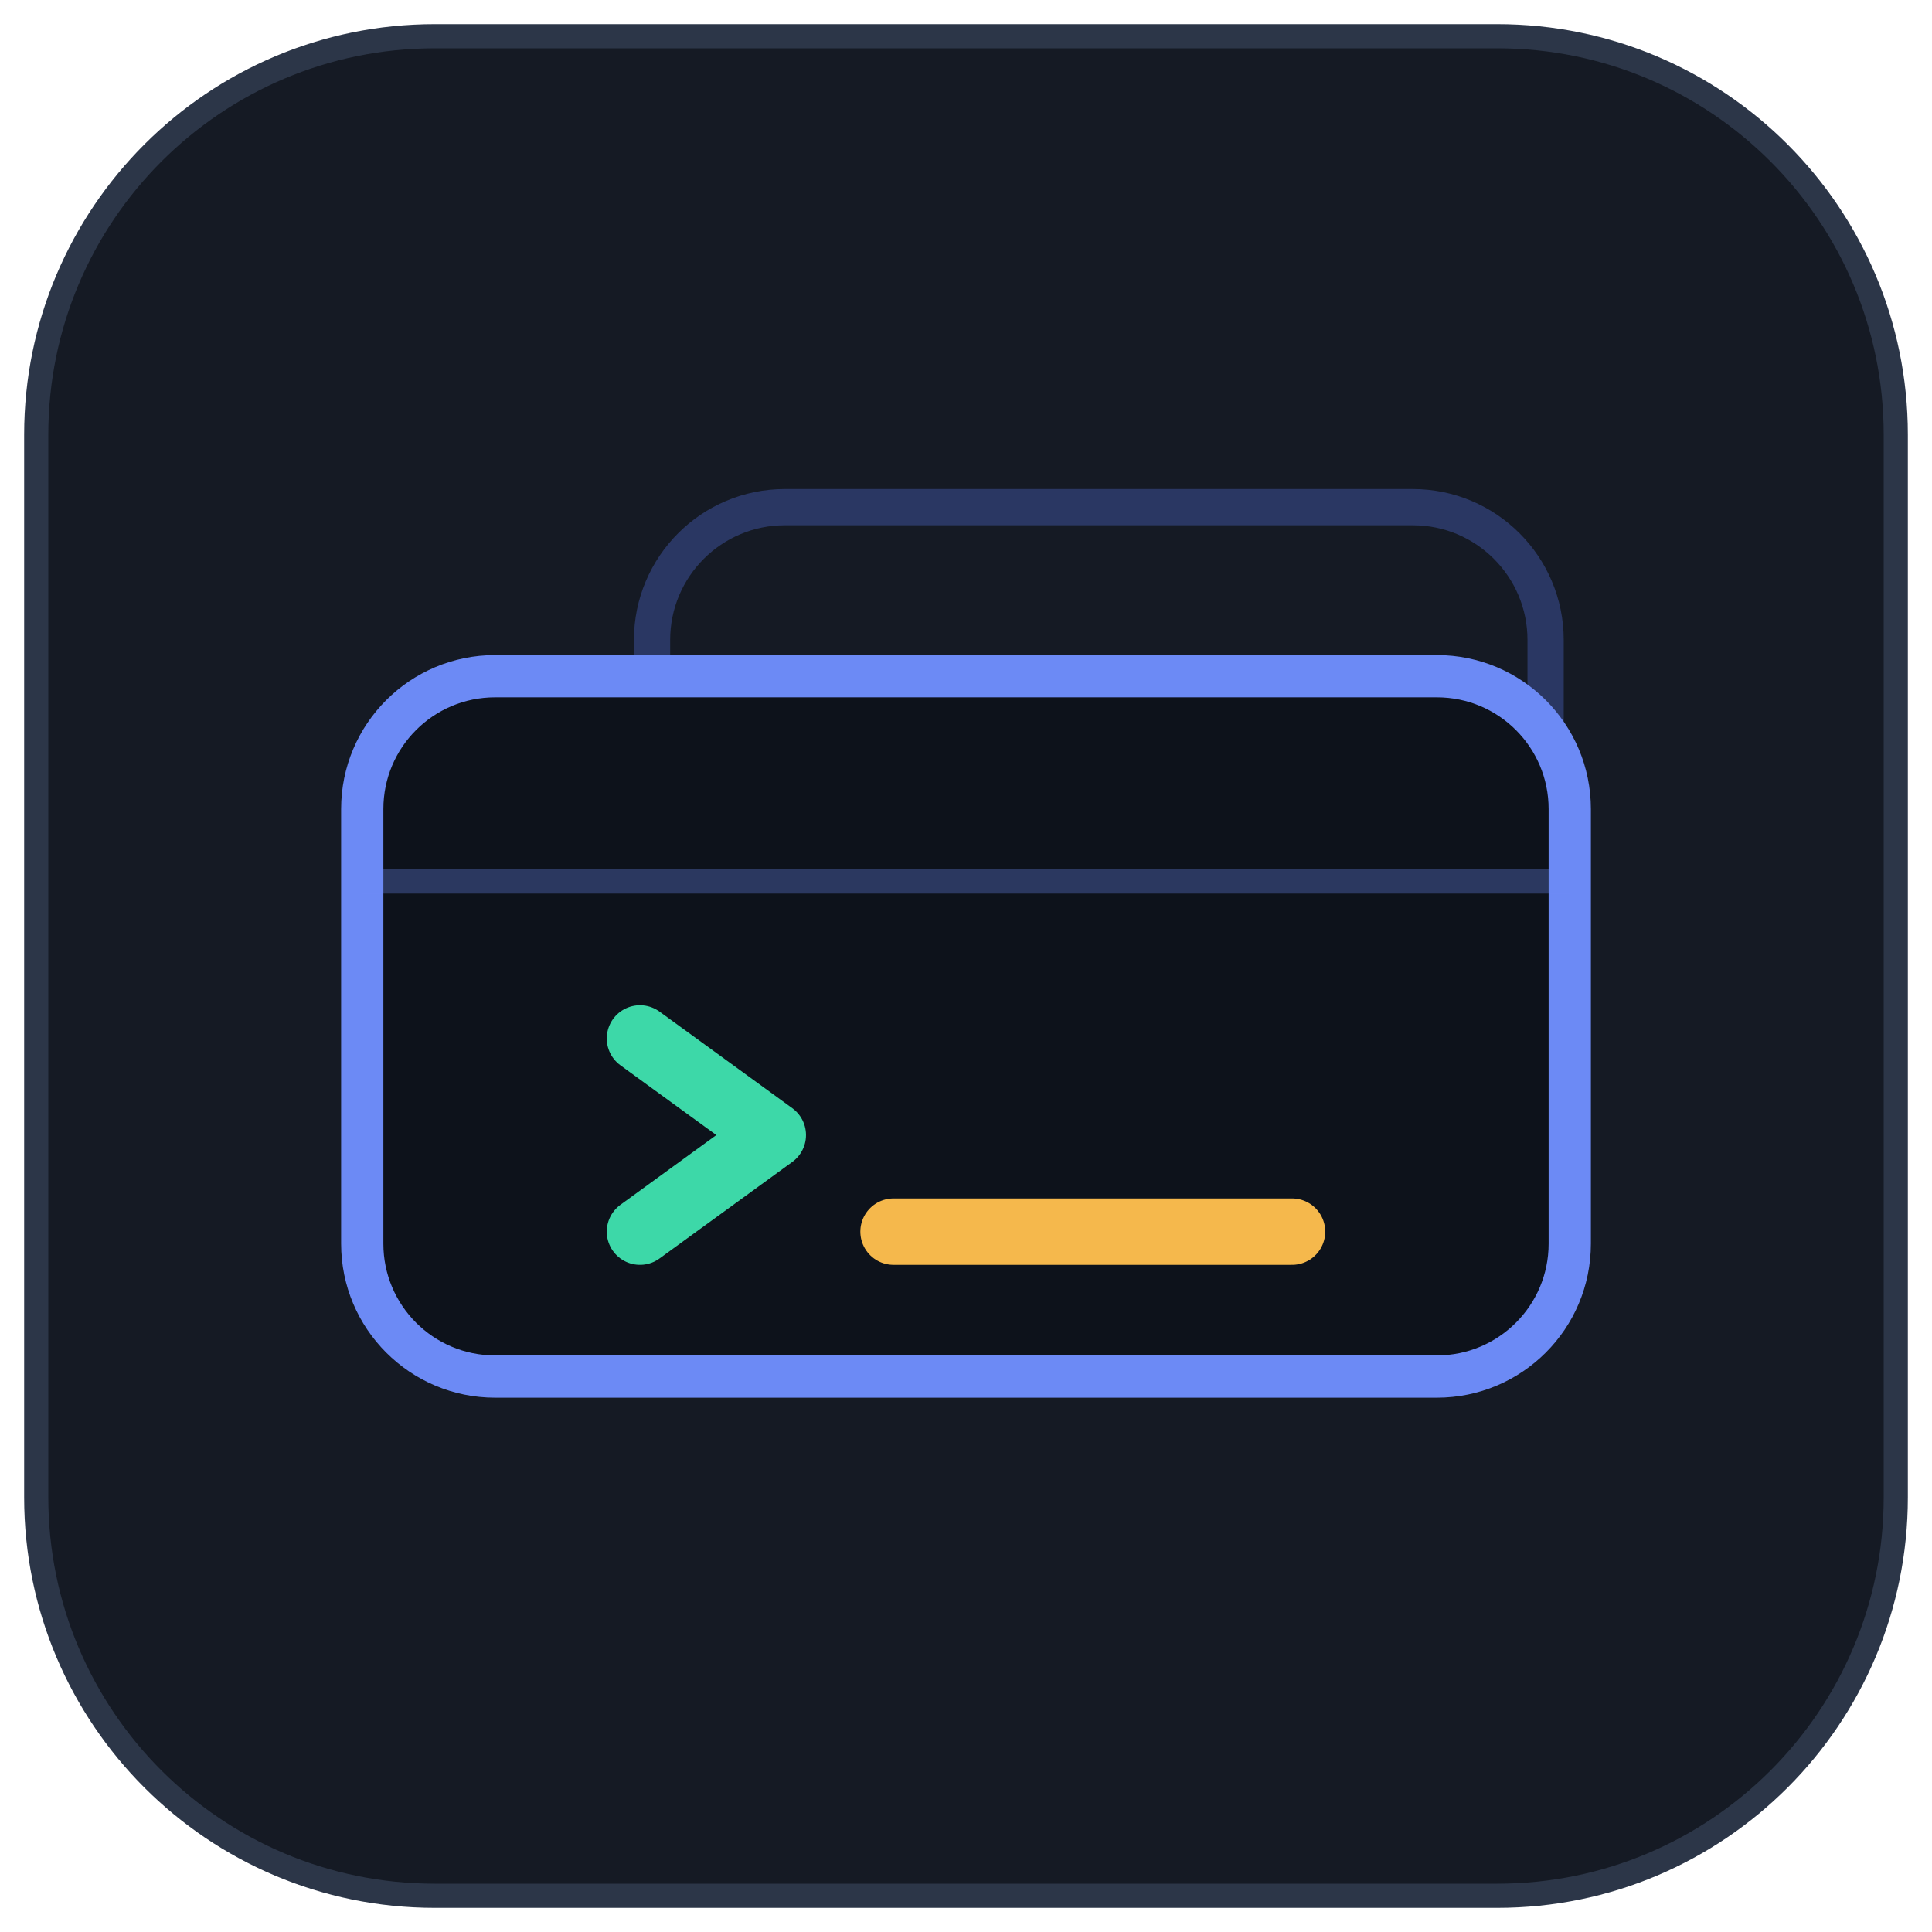
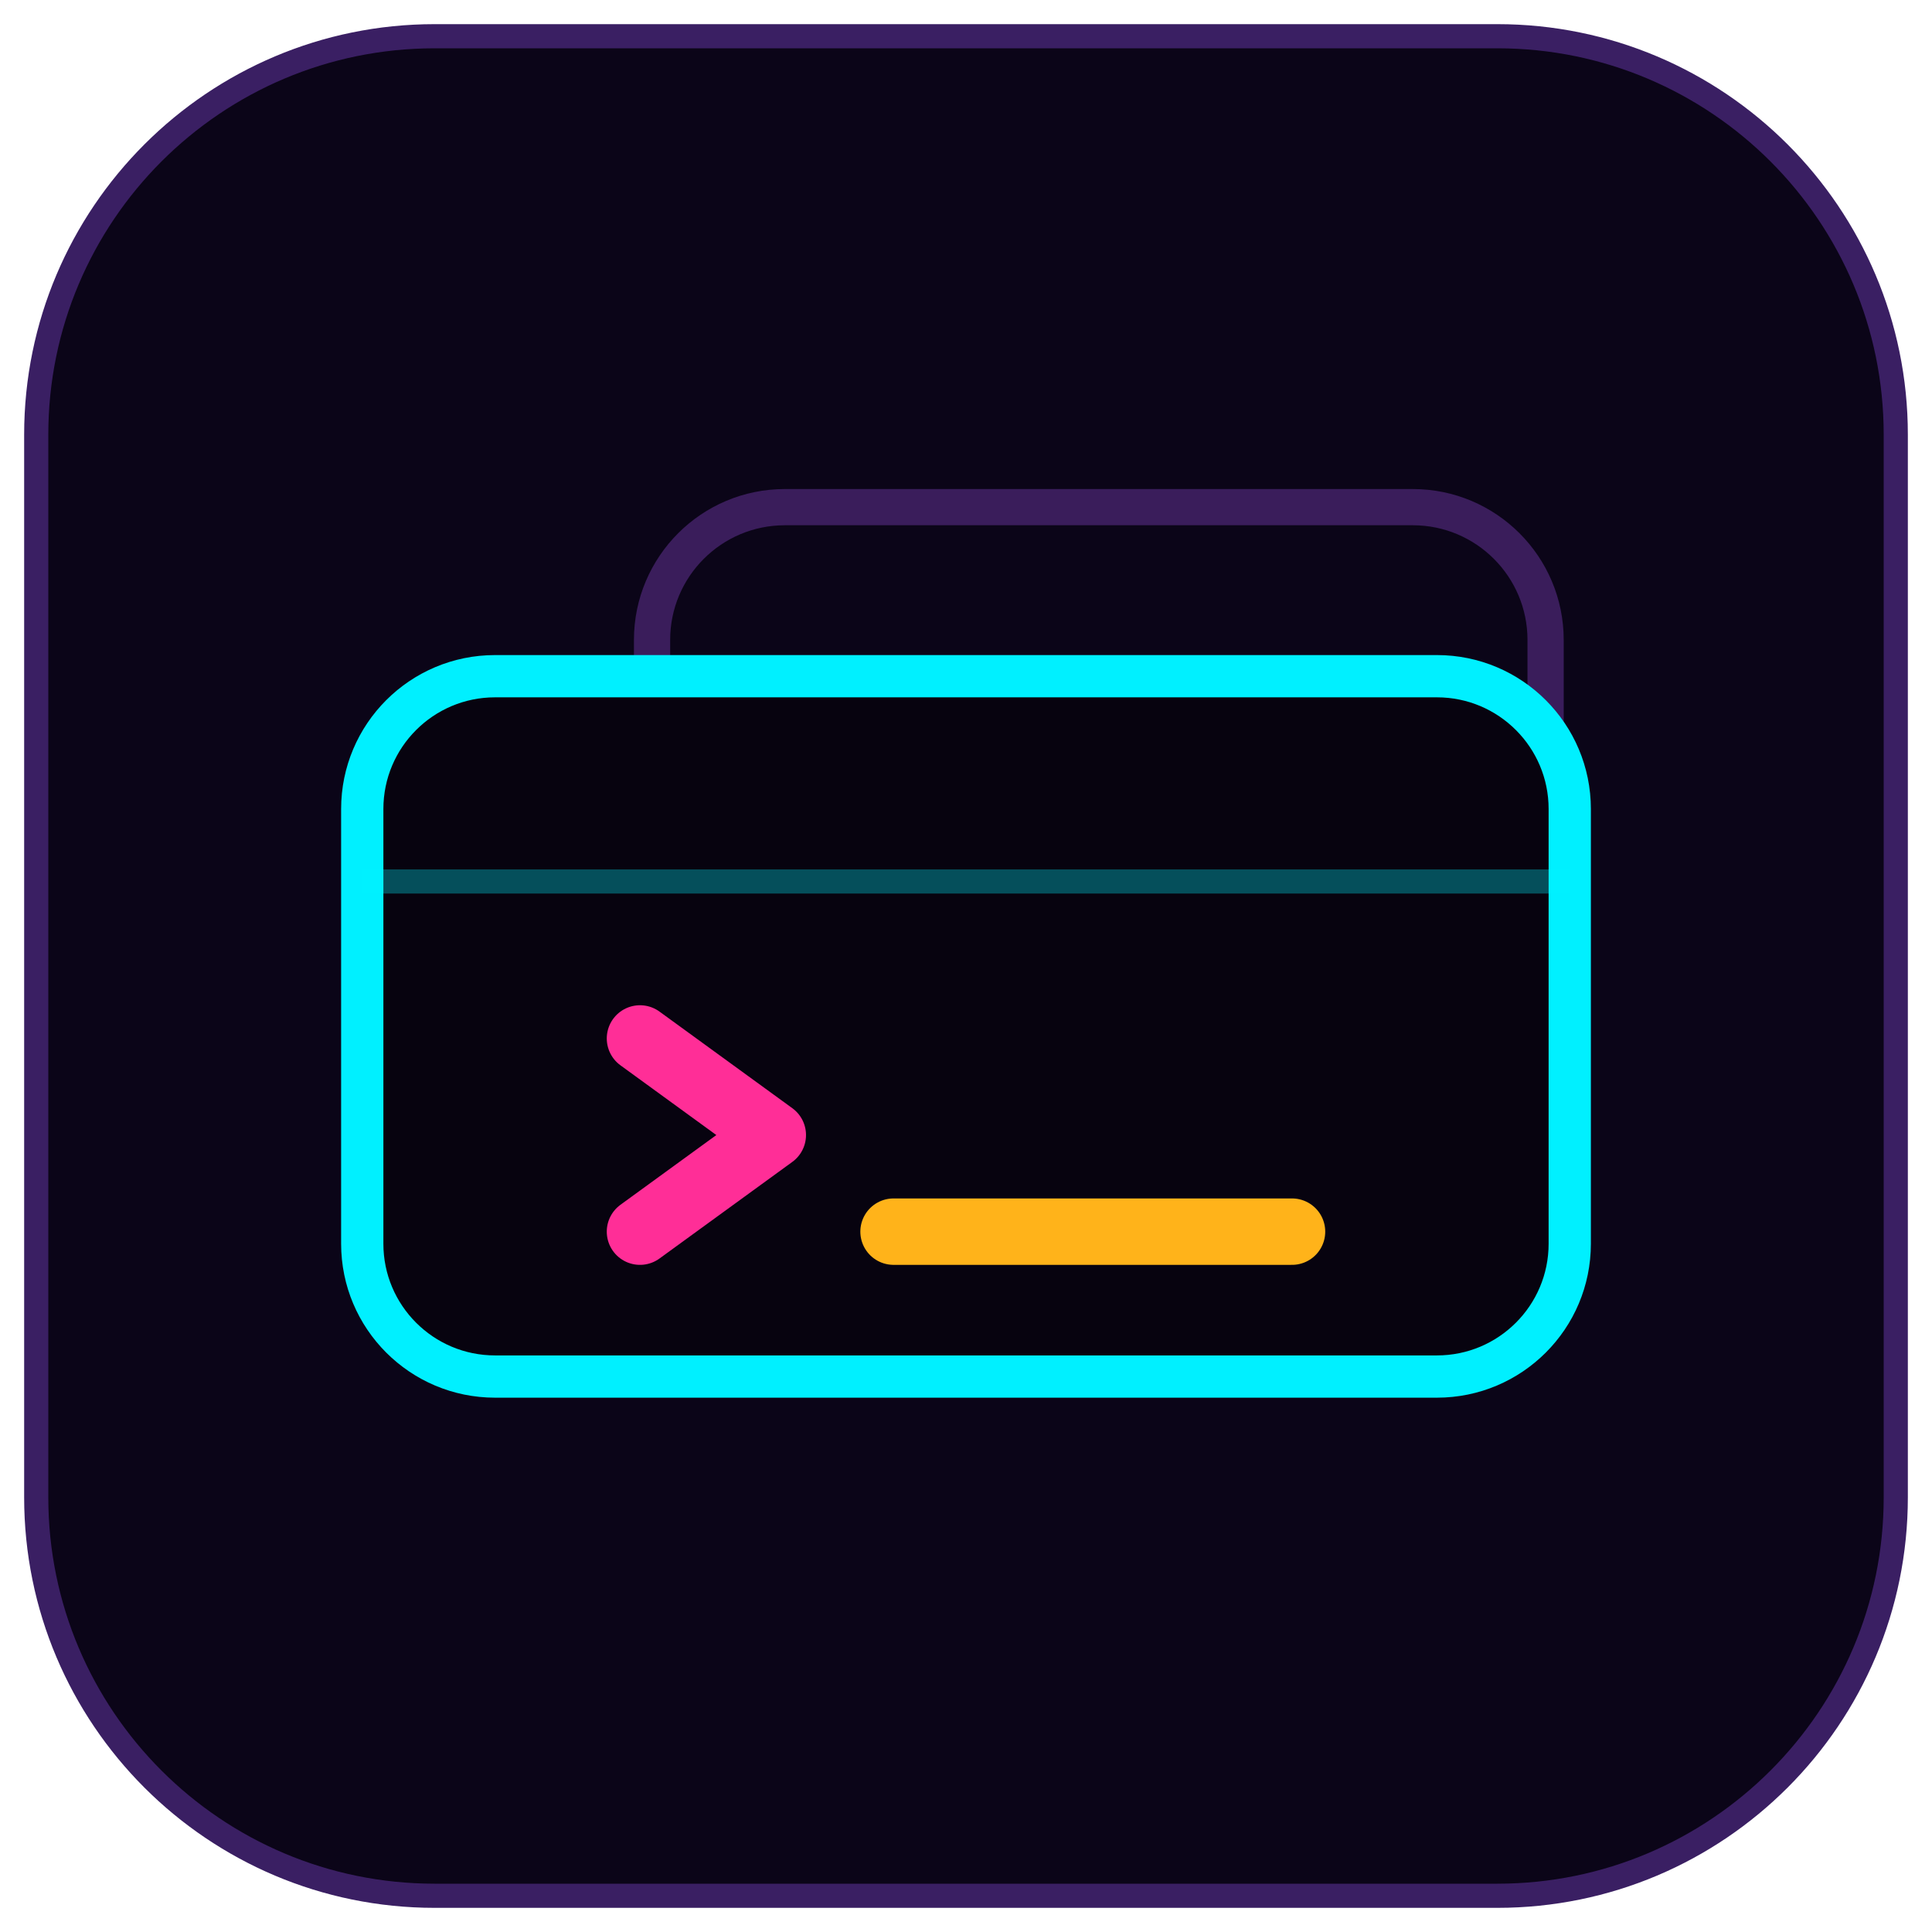
<svg xmlns="http://www.w3.org/2000/svg" viewBox="0 0 160 160" width="160" height="160" role="img">
-   <rect x="3" y="3" width="154" height="154" rx="33" fill="#151A24" stroke="#2C3648" stroke-width="2" />
-   <rect x="54" y="42" width="74" height="46" rx="11" fill="none" stroke="#5B7CF7" stroke-opacity="0.30" stroke-width="3" />
-   <rect x="30" y="56" width="100" height="58" rx="11" fill="#0D121B" stroke="#6C8AF5" stroke-width="3.5" />
-   <path d="M30 73 H130" stroke="#6C8AF5" stroke-opacity="0.32" stroke-width="2" />
-   <path d="M53 86 L64 94 L53 102" fill="none" stroke="#3DD8A8" stroke-width="5.5" stroke-linecap="round" stroke-linejoin="round" />
-   <path d="M74 102 H107" stroke="#F5B84C" stroke-width="5.5" stroke-linecap="round" />
+   <rect x="3" y="3" width="154" height="154" rx="33" fill="#0B0518" stroke="#3A1F63" stroke-width="2" />
+   <rect x="54" y="42" width="74" height="46" rx="11" fill="none" stroke="#A855F7" stroke-opacity="0.30" stroke-width="3" />
+   <rect x="30" y="56" width="100" height="58" rx="11" fill="#07030F" stroke="#00F0FF" stroke-width="3.5" />
+   <path d="M30 73 H130" stroke="#00F0FF" stroke-opacity="0.32" stroke-width="2" />
+   <path d="M53 86 L64 94 L53 102" fill="none" stroke="#FF2E97" stroke-width="5.5" stroke-linecap="round" stroke-linejoin="round" />
+   <path d="M74 102 H107" stroke="#FFB31A" stroke-width="5.5" stroke-linecap="round" />
</svg>
